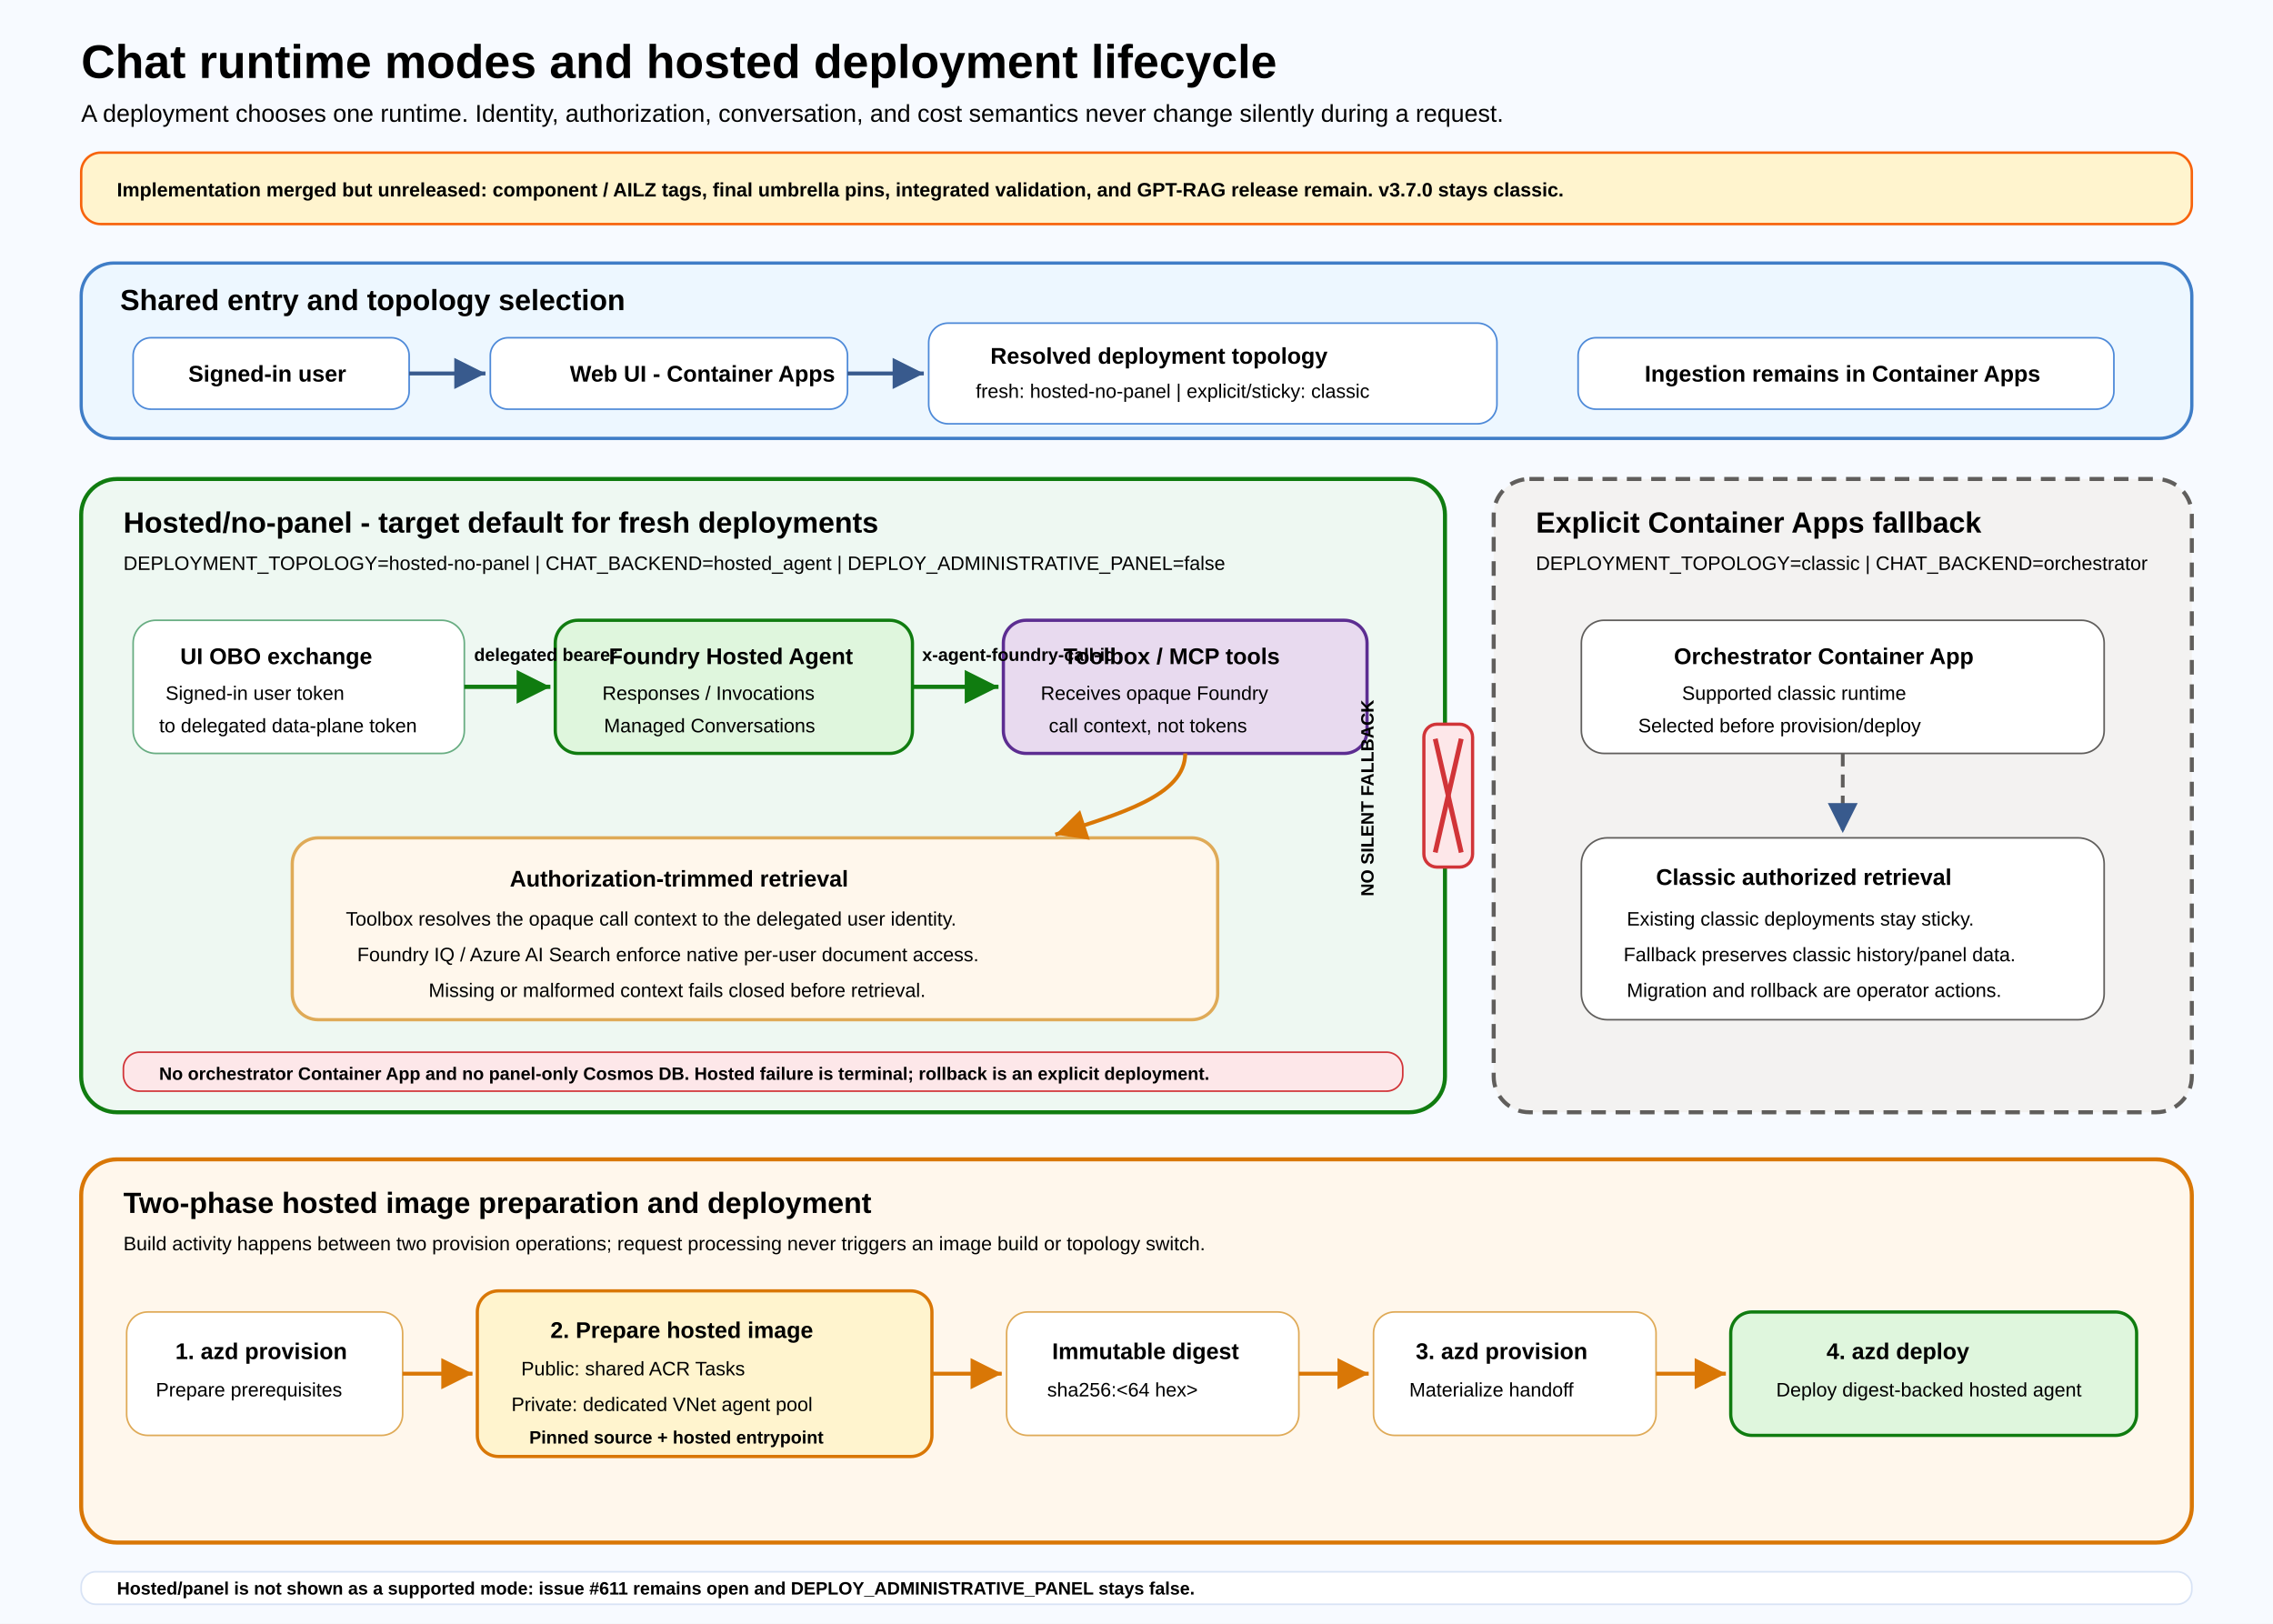
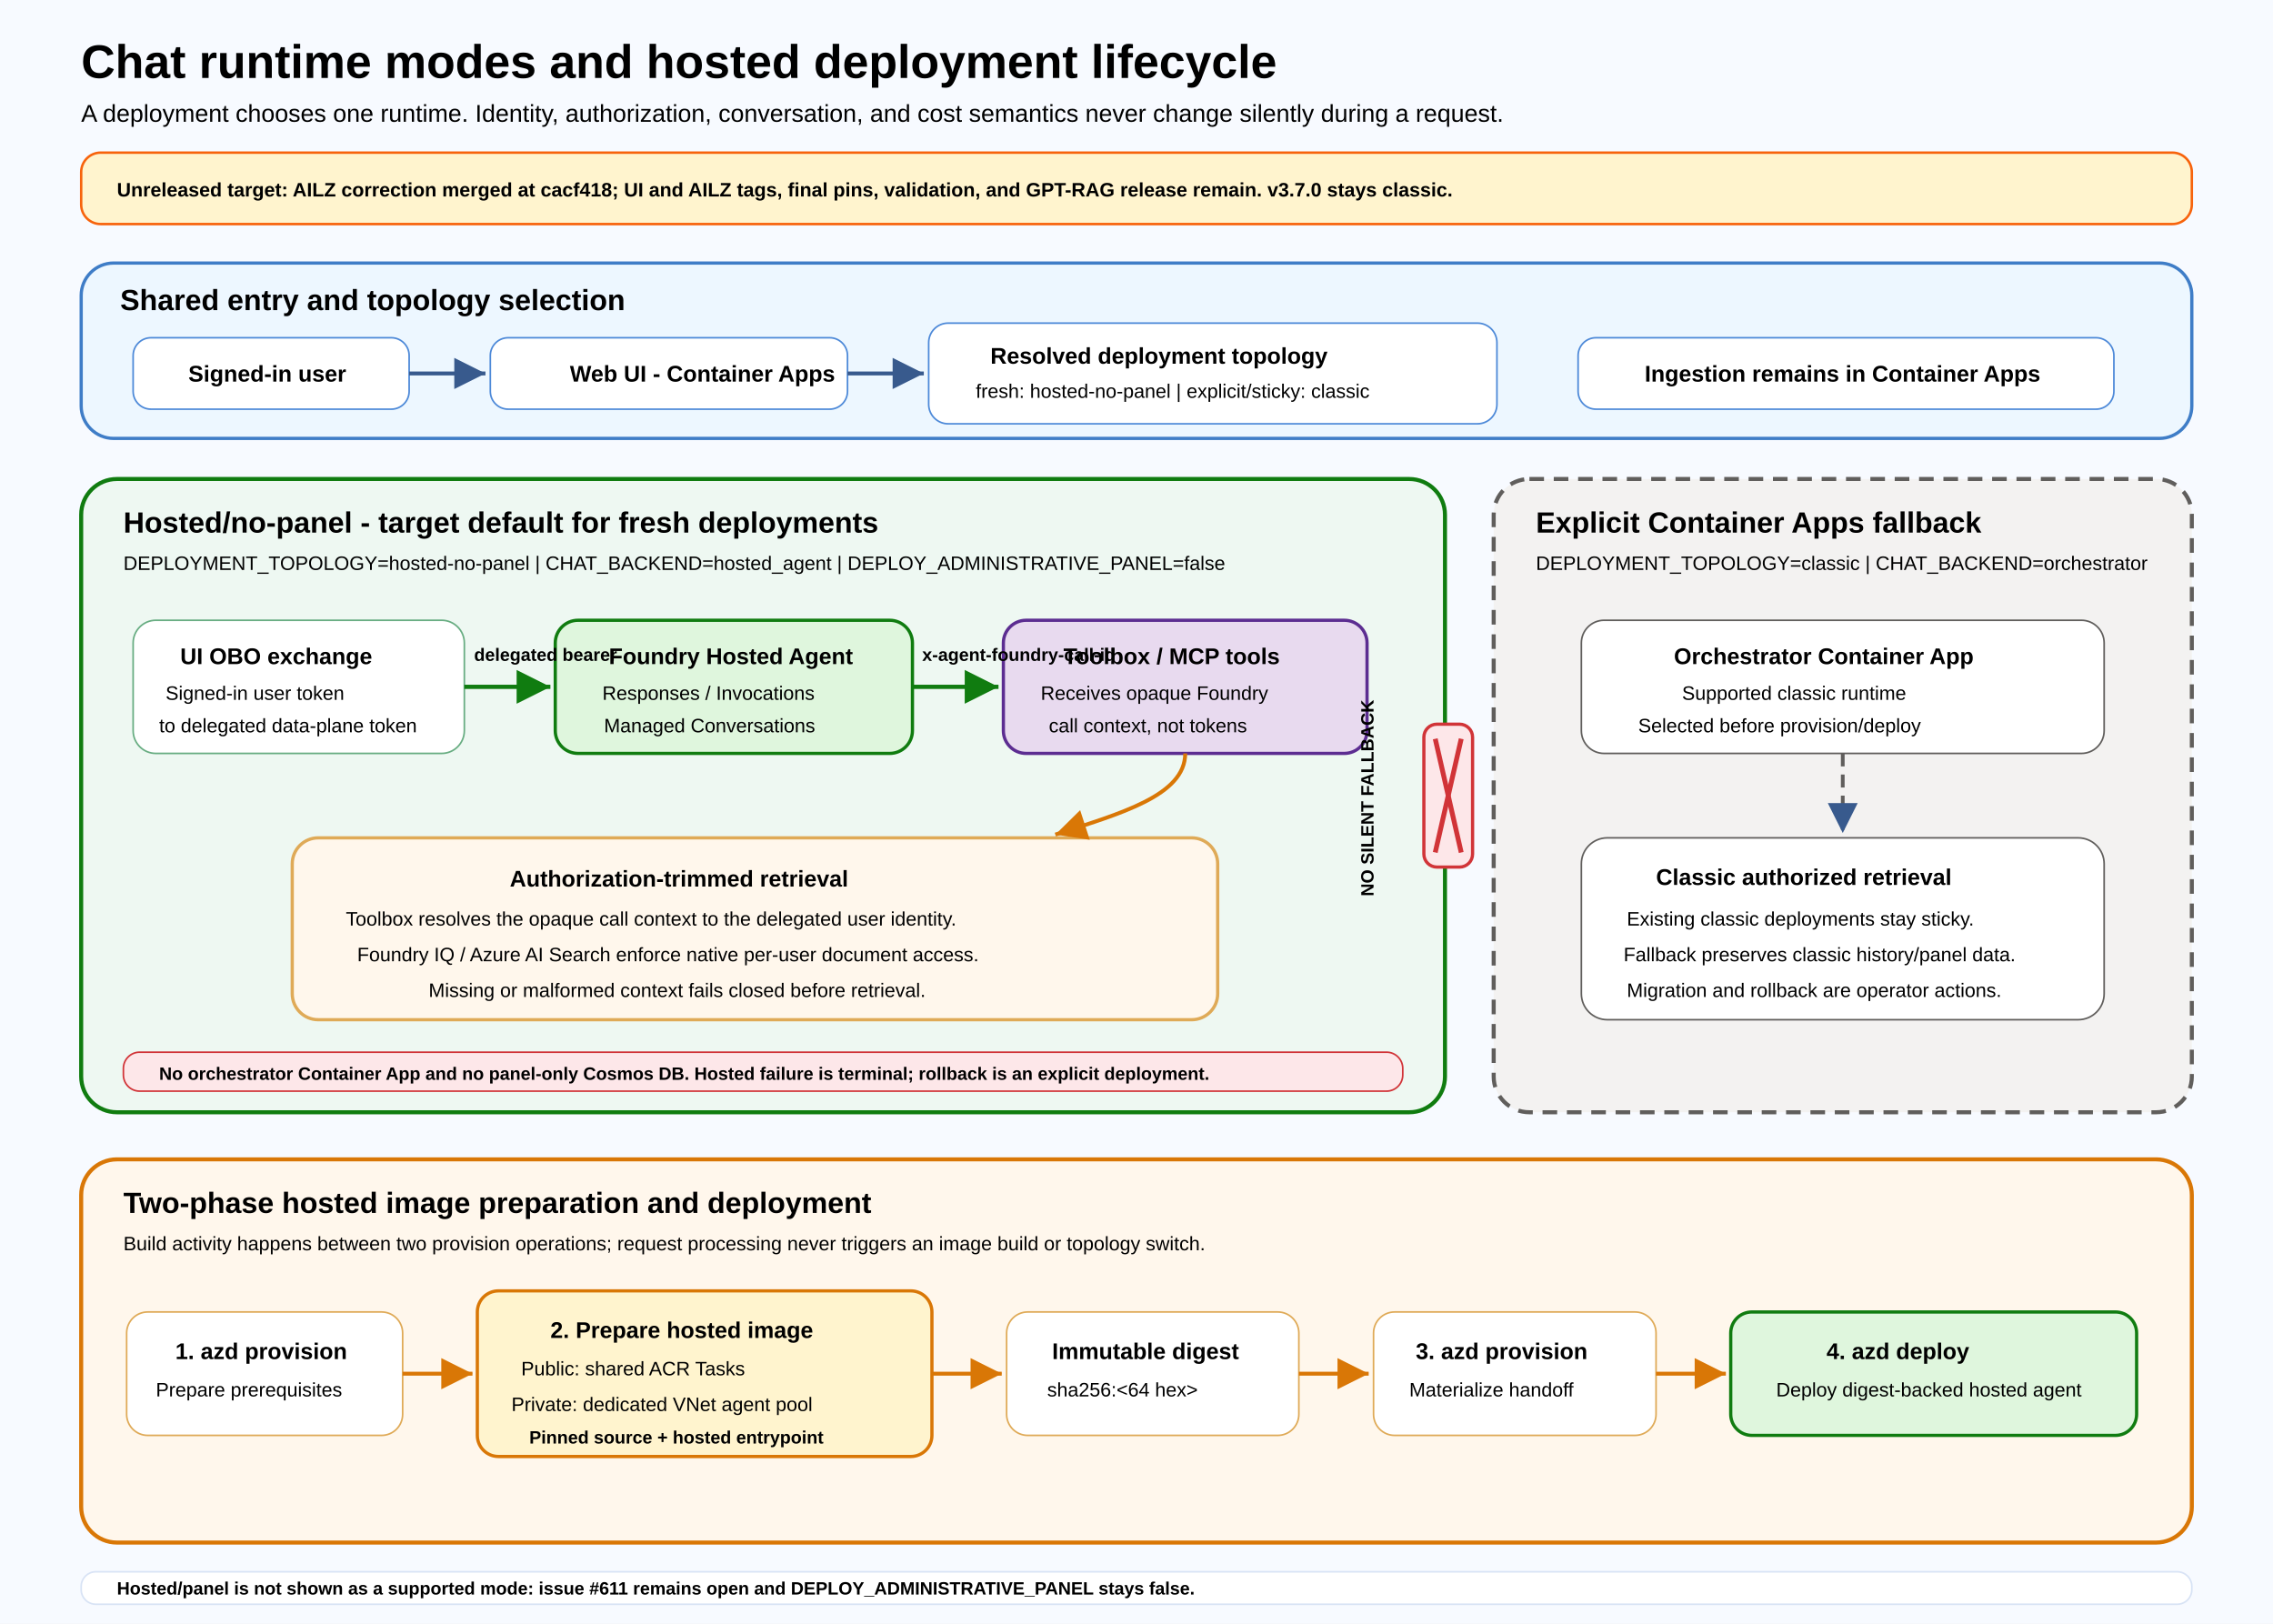
<svg xmlns="http://www.w3.org/2000/svg" width="1400" height="1000" viewBox="0 0 1400 1000" role="img" aria-labelledby="title desc">
  <defs>
    <marker id="arrow-blue" markerWidth="12" markerHeight="12" refX="10" refY="6" orient="auto">
      <path d="M2,2 L10,6 L2,10 Z" fill="#385a8d" />
    </marker>
    <marker id="arrow-green" markerWidth="12" markerHeight="12" refX="10" refY="6" orient="auto">
      <path d="M2,2 L10,6 L2,10 Z" fill="#107c10" />
    </marker>
    <marker id="arrow-orange" markerWidth="12" markerHeight="12" refX="10" refY="6" orient="auto">
      <path d="M2,2 L10,6 L2,10 Z" fill="#d97706" />
    </marker>
    <style>
      .title { font: 700 29px 'Segoe UI', Arial, sans-serif; fill: #000000; }
      .subtitle { font: 400 15px 'Segoe UI', Arial, sans-serif; fill: #000000; }
      .section-title { font: 700 18px 'Segoe UI', Arial, sans-serif; fill: #000000; }
      .box-title { font: 700 14px 'Segoe UI', Arial, sans-serif; fill: #000000; }
      .box-text { font: 400 12px 'Segoe UI', Arial, sans-serif; fill: #000000; }
      .small { font: 600 11px 'Segoe UI', Arial, sans-serif; fill: #000000; }
      .status { font: 600 12px 'Segoe UI', Arial, sans-serif; fill: #000000; }
      .blue-arrow { stroke: #385a8d; stroke-width: 2.4; fill: none; marker-end: url(#arrow-blue); }
      .green-arrow { stroke: #107c10; stroke-width: 2.6; fill: none; marker-end: url(#arrow-green); }
      .orange-arrow { stroke: #d97706; stroke-width: 2.4; fill: none; marker-end: url(#arrow-orange); }
      .fallback-arrow { stroke: #605e5c; stroke-width: 2.3; stroke-dasharray: 8 5; fill: none; marker-end: url(#arrow-blue); }
    </style>
  </defs>
  <rect width="1400" height="1000" fill="#f7faff" />
  <text x="50" y="48" class="title">Chat runtime modes and hosted deployment lifecycle</text>
  <text x="50" y="75" class="subtitle">A deployment chooses one runtime. Identity, authorization, conversation, and cost semantics never change silently during a request.</text>
  <rect x="50" y="94" width="1300" height="44" rx="12" fill="#fff4ce" stroke="#f7630c" stroke-width="1.5" />
-   <text x="72" y="121" class="status">Implementation merged but unreleased: component / AILZ tags, final umbrella pins, integrated validation, and GPT-RAG release remain. v3.7.0 stays classic.</text>
+   <text x="72" y="121" class="status">Unreleased target: AILZ correction merged at cacf418; UI and AILZ tags, final pins, validation, and GPT-RAG release remain. v3.7.0 stays classic.</text>
  <rect x="50" y="162" width="1300" height="108" rx="20" fill="#edf7ff" stroke="#3f7dc7" stroke-width="2" />
  <text x="74" y="191" class="section-title">Shared entry and topology selection</text>
  <rect x="82" y="208" width="170" height="44" rx="11" fill="#ffffff" stroke="#4d89d8" />
  <text x="116" y="235" class="box-title">Signed-in user</text>
  <rect x="302" y="208" width="220" height="44" rx="11" fill="#ffffff" stroke="#4d89d8" />
  <text x="351" y="235" class="box-title">Web UI - Container Apps</text>
  <rect x="572" y="199" width="350" height="62" rx="12" fill="#ffffff" stroke="#4d89d8" />
  <text x="610" y="224" class="box-title">Resolved deployment topology</text>
  <text x="601" y="245" class="box-text">fresh: hosted-no-panel | explicit/sticky: classic</text>
  <rect x="972" y="208" width="330" height="44" rx="11" fill="#ffffff" stroke="#4d89d8" />
  <text x="1013" y="235" class="box-title">Ingestion remains in Container Apps</text>
  <path class="blue-arrow" d="M252 230 L299 230" />
  <path class="blue-arrow" d="M522 230 L569 230" />
  <rect x="50" y="295" width="840" height="390" rx="22" fill="#eef8f2" stroke="#107c10" stroke-width="2.5" />
  <text x="76" y="328" class="section-title">Hosted/no-panel - target default for fresh deployments</text>
  <text x="76" y="351" class="box-text">DEPLOYMENT_TOPOLOGY=hosted-no-panel | CHAT_BACKEND=hosted_agent | DEPLOY_ADMINISTRATIVE_PANEL=false</text>
  <rect x="82" y="382" width="204" height="82" rx="14" fill="#ffffff" stroke="#68ad82" />
  <text x="111" y="409" class="box-title">UI OBO exchange</text>
  <text x="102" y="431" class="box-text">Signed-in user token</text>
  <text x="98" y="451" class="box-text">to delegated data-plane token</text>
  <rect x="342" y="382" width="220" height="82" rx="14" fill="#dff6dd" stroke="#107c10" stroke-width="2" />
  <text x="375" y="409" class="box-title">Foundry Hosted Agent</text>
  <text x="371" y="431" class="box-text">Responses / Invocations</text>
  <text x="372" y="451" class="box-text">Managed Conversations</text>
  <rect x="618" y="382" width="224" height="82" rx="14" fill="#e8daef" stroke="#5c2d91" stroke-width="2" />
  <text x="655" y="409" class="box-title">Toolbox / MCP tools</text>
  <text x="641" y="431" class="box-text">Receives opaque Foundry</text>
  <text x="646" y="451" class="box-text">call context, not tokens</text>
  <path class="green-arrow" d="M286 423 L339 423" />
  <text x="292" y="407" class="small">delegated bearer</text>
  <path class="green-arrow" d="M562 423 L615 423" />
  <text x="568" y="407" class="small">x-agent-foundry-call-id</text>
  <rect x="180" y="516" width="570" height="112" rx="16" fill="#fff7ec" stroke="#dfaa57" stroke-width="2" />
  <text x="314" y="546" class="box-title">Authorization-trimmed retrieval</text>
  <text x="213" y="570" class="box-text">Toolbox resolves the opaque call context to the delegated user identity.</text>
  <text x="220" y="592" class="box-text">Foundry IQ / Azure AI Search enforce native per-user document access.</text>
  <text x="264" y="614" class="box-text">Missing or malformed context fails closed before retrieval.</text>
  <path class="orange-arrow" d="M730 464 C730 490, 690 501, 650 514" />
  <rect x="76" y="648" width="788" height="24" rx="10" fill="#fde7e9" stroke="#d13438" />
  <text x="98" y="665" class="small">No orchestrator Container App and no panel-only Cosmos DB. Hosted failure is terminal; rollback is an explicit deployment.</text>
  <rect x="920" y="295" width="430" height="390" rx="22" fill="#f3f2f1" stroke="#605e5c" stroke-width="2.5" stroke-dasharray="9 6" />
  <text x="946" y="328" class="section-title">Explicit Container Apps fallback</text>
  <text x="946" y="351" class="box-text">DEPLOYMENT_TOPOLOGY=classic | CHAT_BACKEND=orchestrator</text>
  <rect x="974" y="382" width="322" height="82" rx="14" fill="#ffffff" stroke="#605e5c" />
  <text x="1031" y="409" class="box-title">Orchestrator Container App</text>
  <text x="1036" y="431" class="box-text">Supported classic runtime</text>
  <text x="1009" y="451" class="box-text">Selected before provision/deploy</text>
  <rect x="974" y="516" width="322" height="112" rx="16" fill="#ffffff" stroke="#605e5c" />
  <text x="1020" y="545" class="box-title">Classic authorized retrieval</text>
  <text x="1002" y="570" class="box-text">Existing classic deployments stay sticky.</text>
  <text x="1000" y="592" class="box-text">Fallback preserves classic history/panel data.</text>
  <text x="1002" y="614" class="box-text">Migration and rollback are operator actions.</text>
  <path class="fallback-arrow" d="M1135 464 L1135 513" />
  <rect x="877" y="446" width="30" height="88" rx="8" fill="#fde7e9" stroke="#d13438" stroke-width="2" />
  <line x1="884" y1="455" x2="900" y2="525" stroke="#d13438" stroke-width="3" />
  <line x1="900" y1="455" x2="884" y2="525" stroke="#d13438" stroke-width="3" />
  <text x="846" y="552" class="small" transform="rotate(-90 846 552)">NO SILENT FALLBACK</text>
  <rect x="50" y="714" width="1300" height="236" rx="22" fill="#fff7ec" stroke="#d97706" stroke-width="2.5" />
  <text x="76" y="747" class="section-title">Two-phase hosted image preparation and deployment</text>
  <text x="76" y="770" class="box-text">Build activity happens between two provision operations; request processing never triggers an image build or topology switch.</text>
  <rect x="78" y="808" width="170" height="76" rx="13" fill="#ffffff" stroke="#dfaa57" />
  <text x="108" y="837" class="box-title">1. azd provision</text>
  <text x="96" y="860" class="box-text">Prepare prerequisites</text>
  <rect x="294" y="795" width="280" height="102" rx="13" fill="#fff4ce" stroke="#d97706" stroke-width="2" />
  <text x="339" y="824" class="box-title">2. Prepare hosted image</text>
  <text x="321" y="847" class="box-text">Public: shared ACR Tasks</text>
  <text x="315" y="869" class="box-text">Private: dedicated VNet agent pool</text>
  <text x="326" y="889" class="small">Pinned source + hosted entrypoint</text>
  <rect x="620" y="808" width="180" height="76" rx="13" fill="#ffffff" stroke="#dfaa57" />
  <text x="648" y="837" class="box-title">Immutable digest</text>
  <text x="645" y="860" class="box-text">sha256:&lt;64 hex&gt;</text>
  <rect x="846" y="808" width="174" height="76" rx="13" fill="#ffffff" stroke="#dfaa57" />
  <text x="872" y="837" class="box-title">3. azd provision</text>
  <text x="868" y="860" class="box-text">Materialize handoff</text>
  <rect x="1066" y="808" width="250" height="76" rx="13" fill="#dff6dd" stroke="#107c10" stroke-width="2" />
  <text x="1125" y="837" class="box-title">4. azd deploy</text>
  <text x="1094" y="860" class="box-text">Deploy digest-backed hosted agent</text>
  <path class="orange-arrow" d="M248 846 L291 846" />
  <path class="orange-arrow" d="M574 846 L617 846" />
  <path class="orange-arrow" d="M800 846 L843 846" />
  <path class="orange-arrow" d="M1020 846 L1063 846" />
  <rect x="50" y="968" width="1300" height="20" rx="9" fill="#ffffff" stroke="#d8e3f5" />
  <text x="72" y="982" class="small">Hosted/panel is not shown as a supported mode: issue #611 remains open and DEPLOY_ADMINISTRATIVE_PANEL stays false.</text>
</svg>
